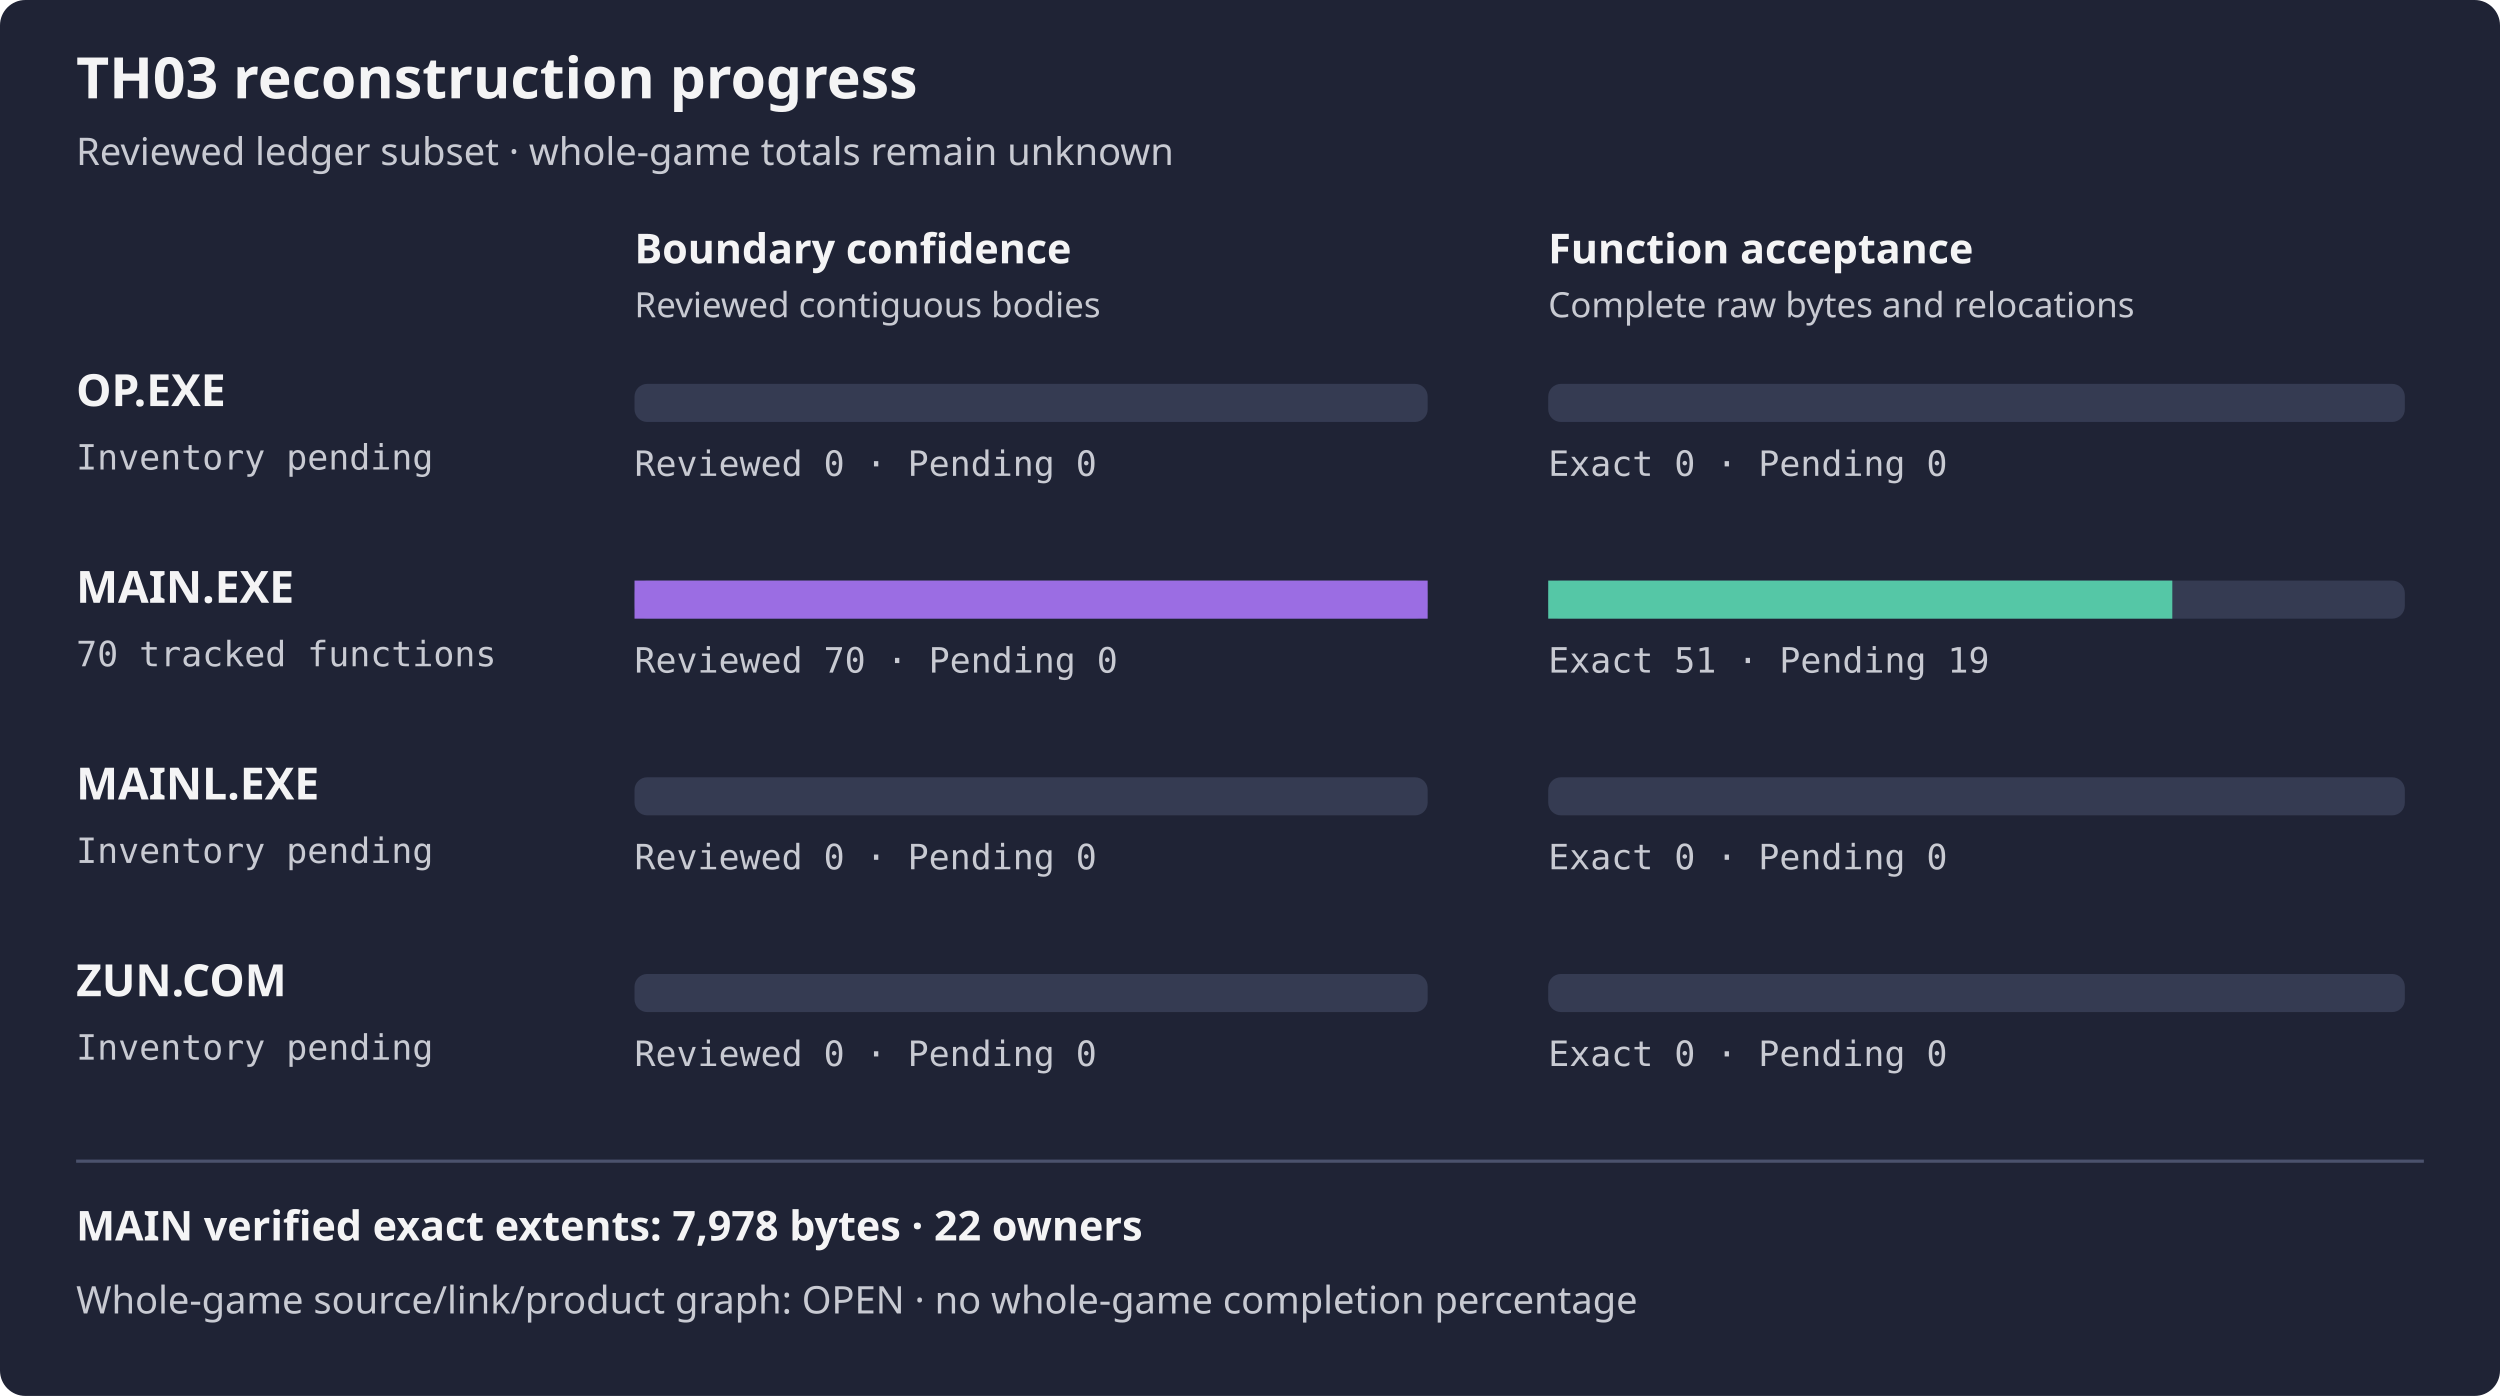
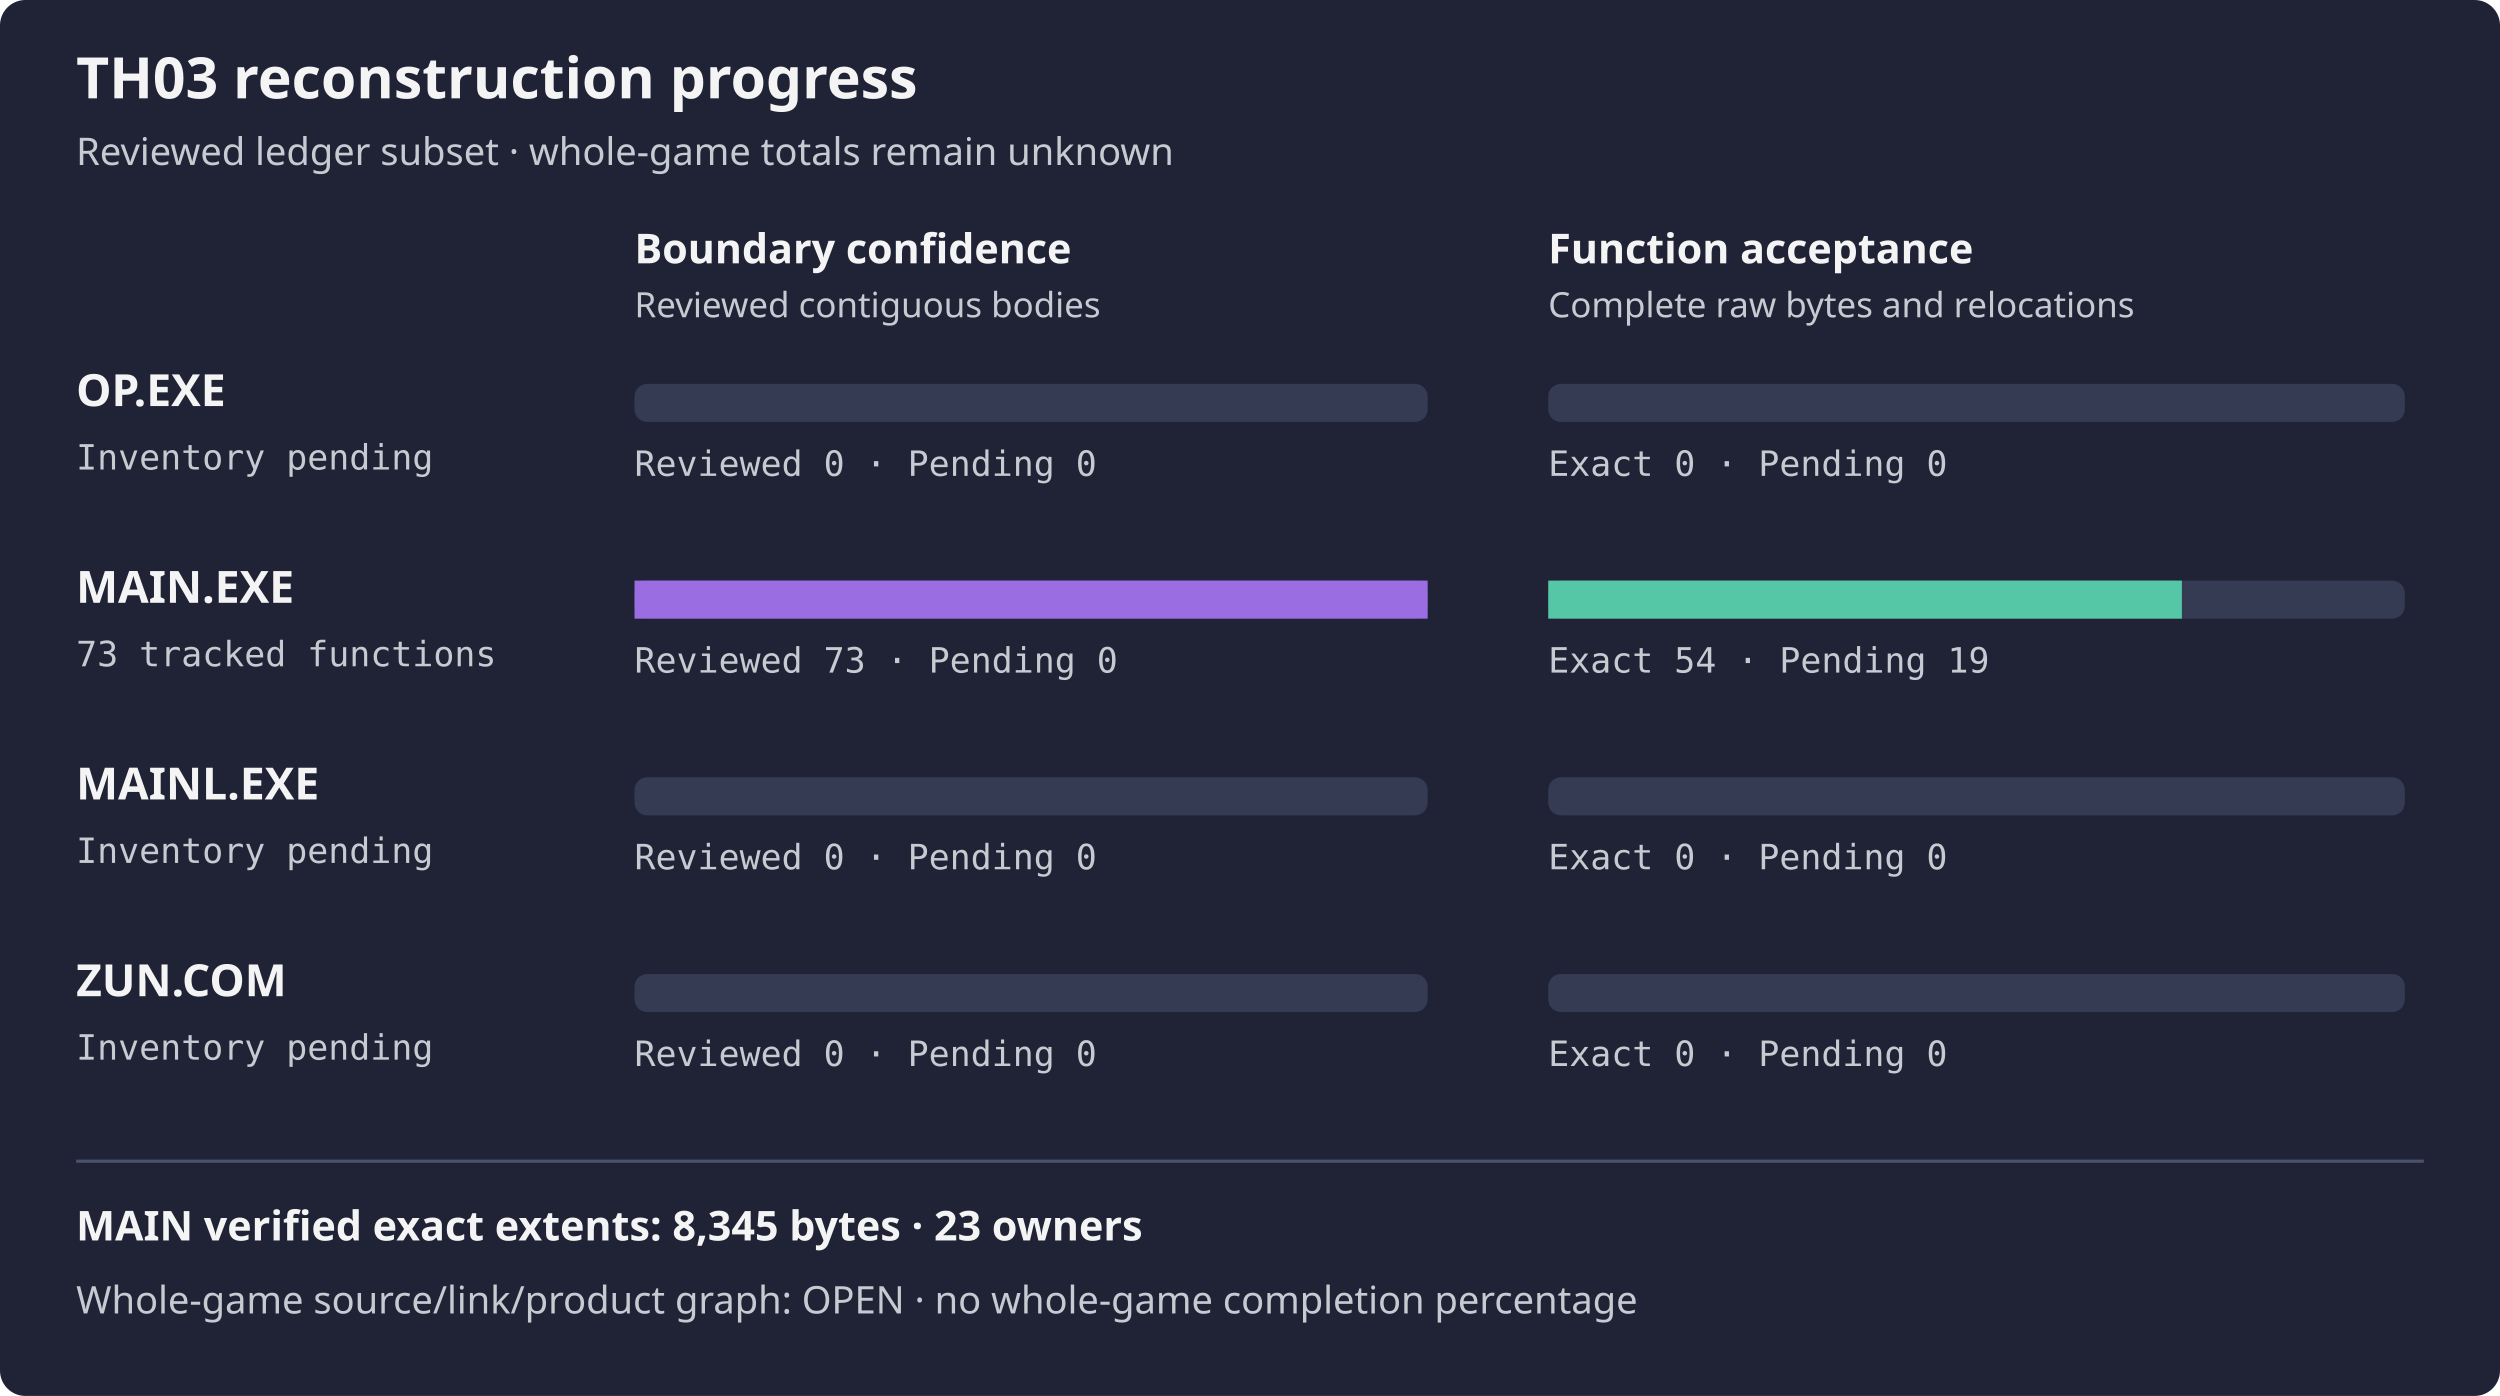
<svg xmlns="http://www.w3.org/2000/svg" width="788" height="440" viewBox="0 0 788 440" role="img" aria-label="TH03 reviewed subset reconstruction progress">
  <rect width="788" height="440" rx="8" fill="#1f2335" />
  <text x="24" y="31" fill="#f4f4f5" font-family="sans-serif" font-size="18" font-weight="600">TH03 reconstruction progress</text>
  <text x="24" y="52" fill="#c8cad2" font-family="sans-serif" font-size="12">Reviewed ledger subset · whole-game totals remain unknown</text>
  <text x="200" y="83" fill="#f4f4f5" font-family="sans-serif" font-size="13" font-weight="600">Boundary confidence</text>
  <text x="488" y="83" fill="#f4f4f5" font-family="sans-serif" font-size="13" font-weight="600">Function acceptance</text>
  <text x="200" y="100" fill="#c8cad2" font-family="sans-serif" font-size="11">Reviewed contiguous bodies</text>
  <text x="488" y="100" fill="#c8cad2" font-family="sans-serif" font-size="11">Complete raw bytes and relocations</text>
  <text x="24" y="128" fill="#f4f4f5" font-family="sans-serif" font-size="14" font-weight="600">OP.EXE</text>
  <text x="24" y="148" fill="#c8cad2" font-family="monospace" font-size="11">Inventory pending</text>
  <rect x="200" y="121" width="250" height="12" rx="4" fill="#353b52" />
  <rect x="488" y="121" width="270" height="12" rx="4" fill="#353b52" />
  <rect x="200" y="121" width="0.00" height="12" fill="#9b6de3" />
  <rect x="488" y="121" width="0.00" height="12" fill="#55c7a6" />
  <text x="200" y="150" fill="#c8cad2" font-family="monospace" font-size="11">Reviewed 0 · Pending 0</text>
  <text x="488" y="150" fill="#c8cad2" font-family="monospace" font-size="11">Exact 0 · Pending 0</text>
  <text x="24" y="190" fill="#f4f4f5" font-family="sans-serif" font-size="14" font-weight="600">MAIN.EXE</text>
-   <text x="24" y="210" fill="#c8cad2" font-family="monospace" font-size="11">70 tracked functions</text>
+   <text x="24" y="210" fill="#c8cad2" font-family="monospace" font-size="11">73 tracked functions</text>
  <rect x="200" y="183" width="250" height="12" rx="4" fill="#353b52" />
  <rect x="488" y="183" width="270" height="12" rx="4" fill="#353b52" />
  <rect x="200" y="183" width="250.00" height="12" fill="#9b6de3" />
-   <rect x="488" y="183" width="196.71" height="12" fill="#55c7a6" />
-   <text x="200" y="212" fill="#c8cad2" font-family="monospace" font-size="11">Reviewed 70 · Pending 0</text>
-   <text x="488" y="212" fill="#c8cad2" font-family="monospace" font-size="11">Exact 51 · Pending 19</text>
+   <rect x="488" y="183" width="199.73" height="12" fill="#55c7a6" />
+   <text x="200" y="212" fill="#c8cad2" font-family="monospace" font-size="11">Reviewed 73 · Pending 0</text>
+   <text x="488" y="212" fill="#c8cad2" font-family="monospace" font-size="11">Exact 54 · Pending 19</text>
  <text x="24" y="252" fill="#f4f4f5" font-family="sans-serif" font-size="14" font-weight="600">MAINL.EXE</text>
  <text x="24" y="272" fill="#c8cad2" font-family="monospace" font-size="11">Inventory pending</text>
  <rect x="200" y="245" width="250" height="12" rx="4" fill="#353b52" />
  <rect x="488" y="245" width="270" height="12" rx="4" fill="#353b52" />
  <rect x="200" y="245" width="0.00" height="12" fill="#9b6de3" />
  <rect x="488" y="245" width="0.00" height="12" fill="#55c7a6" />
  <text x="200" y="274" fill="#c8cad2" font-family="monospace" font-size="11">Reviewed 0 · Pending 0</text>
  <text x="488" y="274" fill="#c8cad2" font-family="monospace" font-size="11">Exact 0 · Pending 0</text>
  <text x="24" y="314" fill="#f4f4f5" font-family="sans-serif" font-size="14" font-weight="600">ZUN.COM</text>
  <text x="24" y="334" fill="#c8cad2" font-family="monospace" font-size="11">Inventory pending</text>
  <rect x="200" y="307" width="250" height="12" rx="4" fill="#353b52" />
  <rect x="488" y="307" width="270" height="12" rx="4" fill="#353b52" />
  <rect x="200" y="307" width="0.00" height="12" fill="#9b6de3" />
  <rect x="488" y="307" width="0.00" height="12" fill="#55c7a6" />
  <text x="200" y="336" fill="#c8cad2" font-family="monospace" font-size="11">Reviewed 0 · Pending 0</text>
  <text x="488" y="336" fill="#c8cad2" font-family="monospace" font-size="11">Exact 0 · Pending 0</text>
  <path d="M24 366 H764" stroke="#4b526d" />
-   <text x="24" y="391" fill="#f4f4f5" font-family="sans-serif" font-size="13" font-weight="600">MAIN verified exact extents: 7,978 bytes · 22 owners</text>
+   <text x="24" y="391" fill="#f4f4f5" font-family="sans-serif" font-size="13" font-weight="600">MAIN verified exact extents: 8,345 bytes · 23 owners</text>
  <text x="24" y="414" fill="#c8cad2" font-family="sans-serif" font-size="12">Whole-game source/link/product graph: OPEN · no whole-game completion percentage</text>
</svg>
